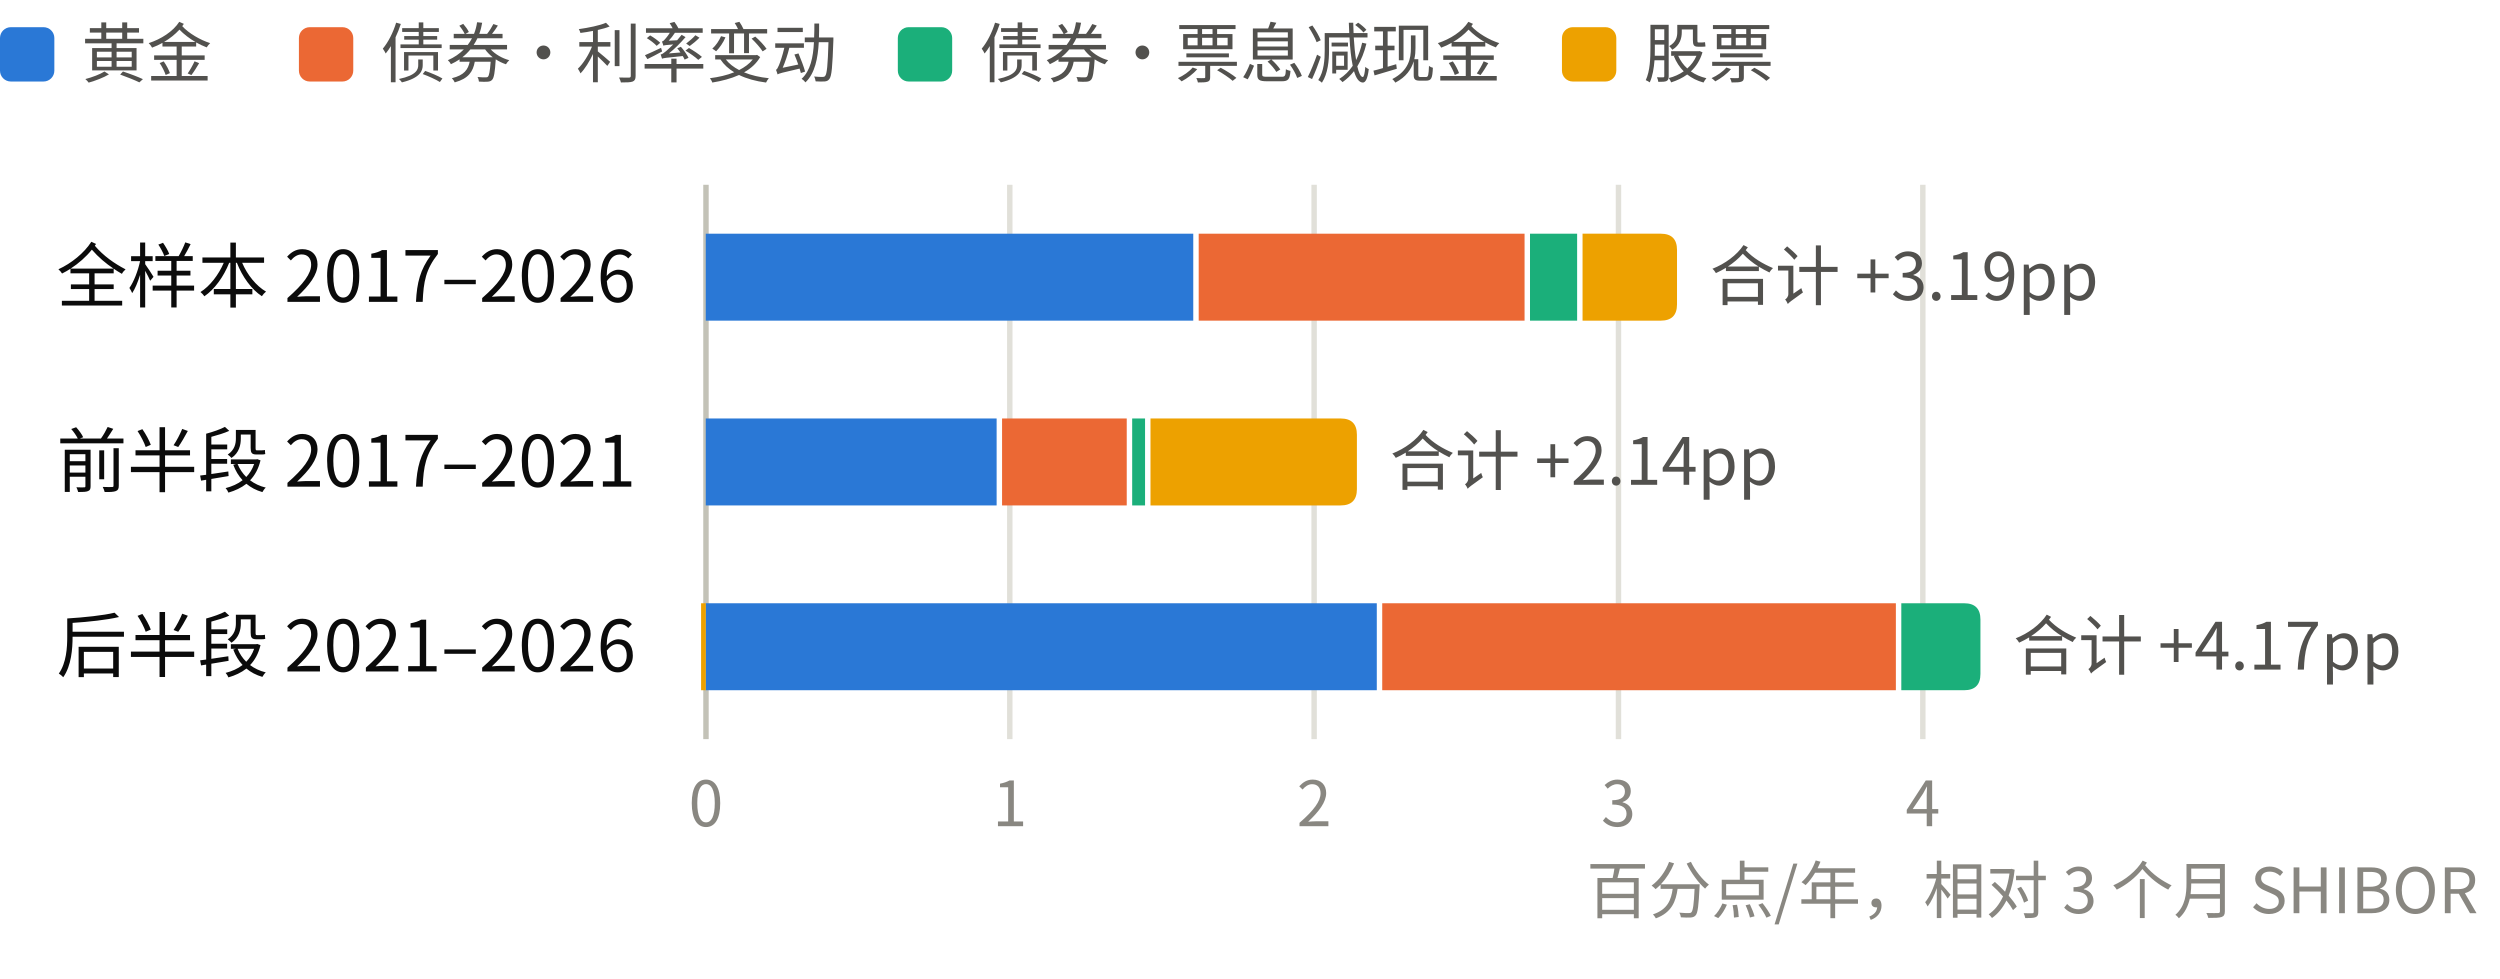
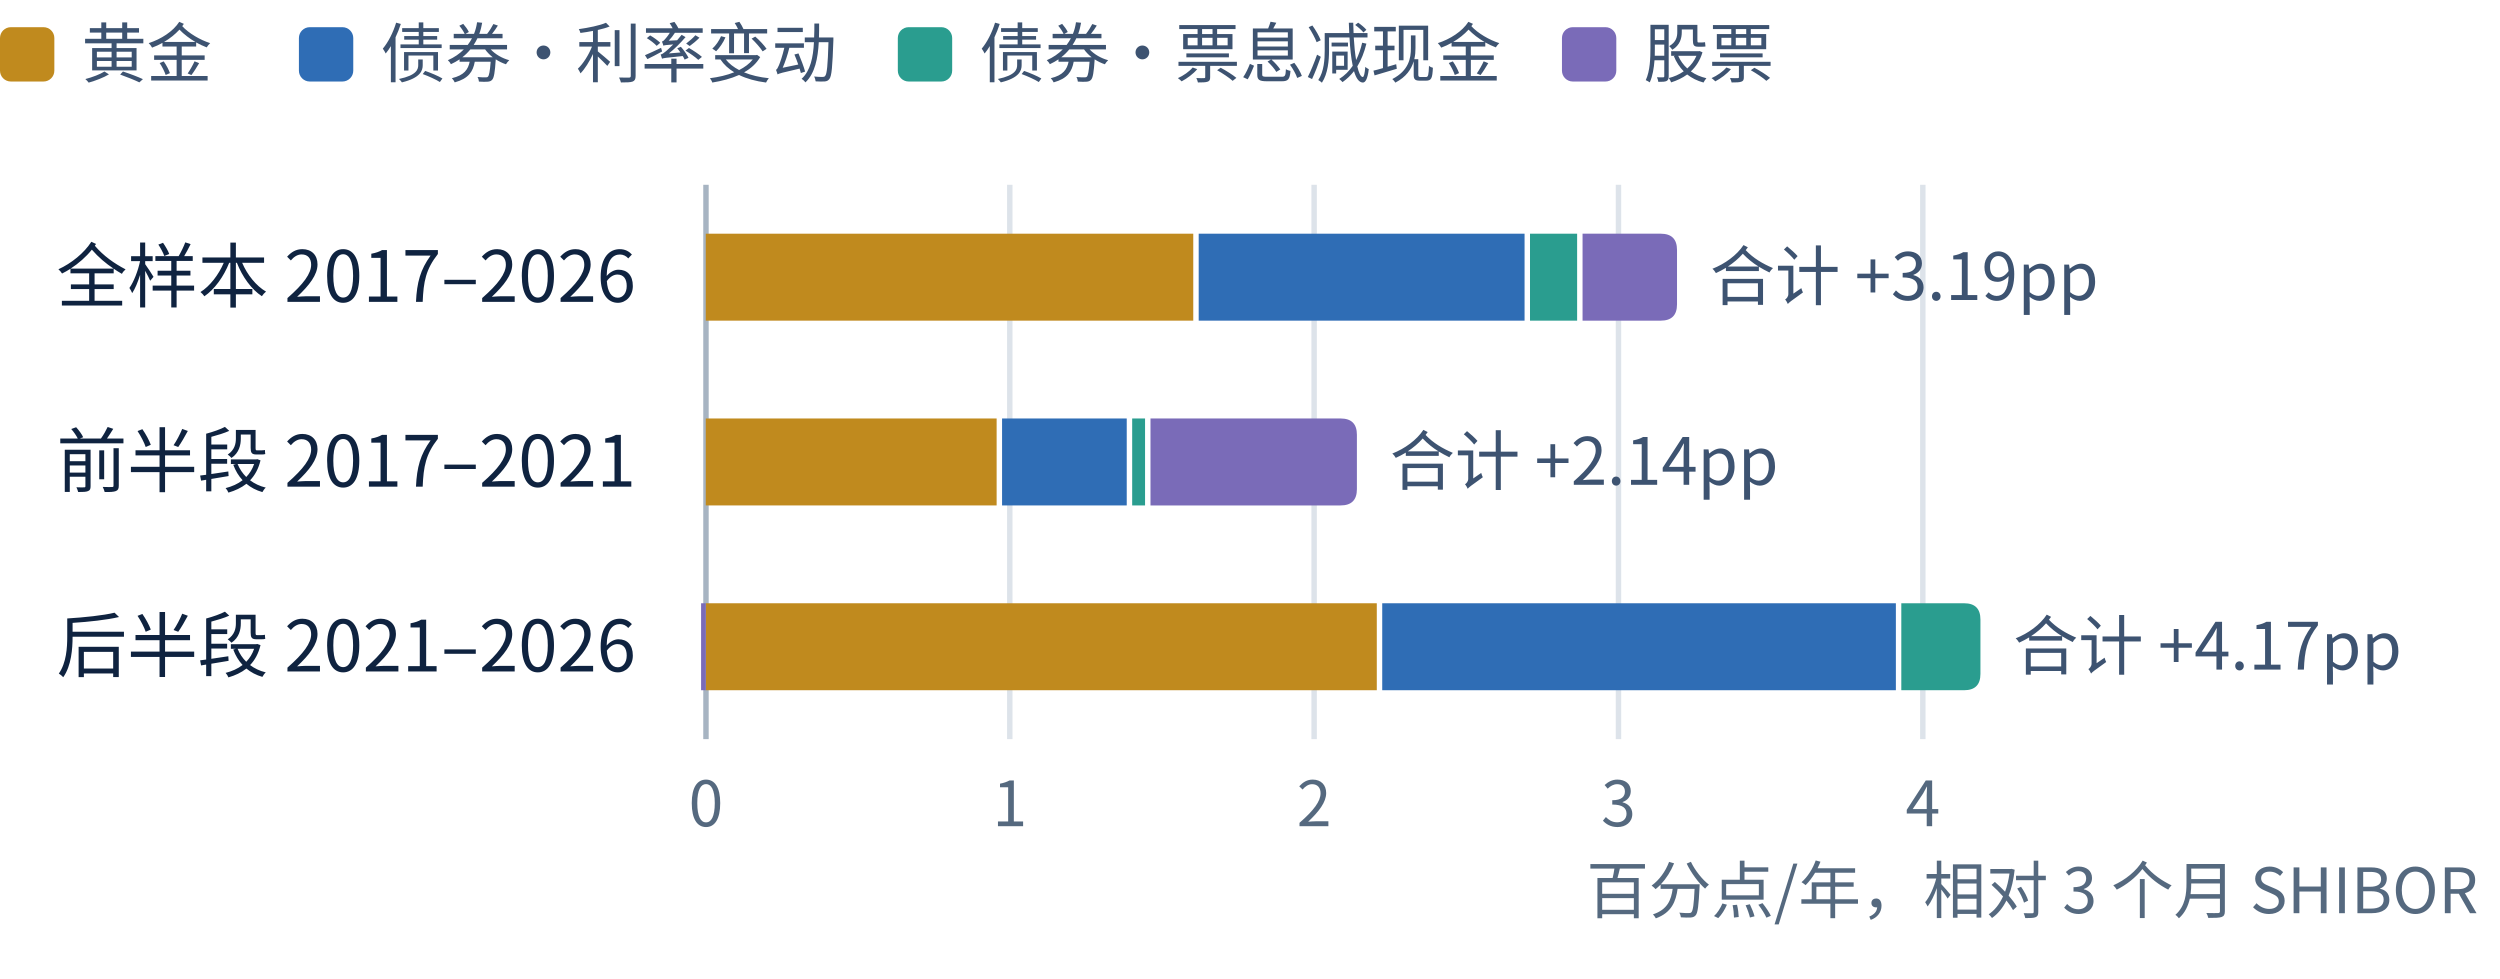
<svg xmlns="http://www.w3.org/2000/svg" class="vz" viewBox="0 0 460 180" role="img">
-   <style>.vz text{font-family:-apple-system,"PingFang SC","Hiragino Sans GB","Microsoft YaHei","Noto Sans CJK SC",sans-serif;fill:#0b0b0b;}.vz .t2{fill:#52514e;}.vz .t3{fill:#898781;}.vz .grid{stroke:#e1e0d9;stroke-width:1;}.vz .base{stroke:#c3c2b7;stroke-width:1;}</style>
-   <rect x="0.0" y="5.0" width="10" height="10" rx="2" fill="#2a78d6" />
+   <style>.vz text{font-family:-apple-system,"PingFang SC","Hiragino Sans GB","Microsoft YaHei","Noto Sans CJK SC",sans-serif;fill:#0F2340;}.vz .t2{fill:#3D5371;}.vz .t3{fill:#55697F;}.vz .grid{stroke:#DDE3EA;stroke-width:1;}.vz .base{stroke:#A7B4C2;stroke-width:1;}</style>
+   <rect x="0.0" y="5.0" width="10" height="10" rx="2" fill="#C08A1E" />
  <text x="15.0" y="10.0" font-size="12" text-anchor="start" dominant-baseline="middle" class="t2">黄金</text>
-   <rect x="55.0" y="5.0" width="10" height="10" rx="2" fill="#eb6834" />
+   <rect x="55.0" y="5.0" width="10" height="10" rx="2" fill="#2F6DB5" />
  <text x="70.0" y="10.0" font-size="12" text-anchor="start" dominant-baseline="middle" class="t2">债券·利率变动</text>
-   <rect x="165.2" y="5.0" width="10" height="10" rx="2" fill="#1baf7a" />
+   <rect x="165.2" y="5.0" width="10" height="10" rx="2" fill="#2A9D8F" />
  <text x="180.2" y="10.0" font-size="12" text-anchor="start" dominant-baseline="middle" class="t2">债券·票息减现金</text>
-   <rect x="287.4" y="5.0" width="10" height="10" rx="2" fill="#eda100" />
+   <rect x="287.4" y="5.0" width="10" height="10" rx="2" fill="#7A6BB8" />
  <text x="302.4" y="10.0" font-size="12" text-anchor="start" dominant-baseline="middle" class="t2">股票</text>
  <line x1="129.9" y1="34.0" x2="129.9" y2="136.0" class="base" />
  <text x="129.9" y="148.0" font-size="11.5" text-anchor="middle" dominant-baseline="middle" class="t3">0</text>
  <line x1="185.8" y1="34.0" x2="185.8" y2="136.0" class="grid" />
  <text x="185.8" y="148.0" font-size="11.5" text-anchor="middle" dominant-baseline="middle" class="t3">1</text>
  <line x1="241.8" y1="34.0" x2="241.8" y2="136.0" class="grid" />
  <text x="241.8" y="148.0" font-size="11.5" text-anchor="middle" dominant-baseline="middle" class="t3">2</text>
  <line x1="297.8" y1="34.0" x2="297.8" y2="136.0" class="grid" />
  <text x="297.8" y="148.0" font-size="11.5" text-anchor="middle" dominant-baseline="middle" class="t3">3</text>
  <line x1="353.8" y1="34.0" x2="353.8" y2="136.0" class="grid" />
  <text x="353.8" y="148.0" font-size="11.5" text-anchor="middle" dominant-baseline="middle" class="t3">4</text>
  <text x="456.0" y="164.0" font-size="11.5" text-anchor="end" dominant-baseline="middle" class="t3">百分点/年，相对 3 个月 SHIBOR</text>
  <text x="117.0" y="51.0" font-size="13" text-anchor="end" dominant-baseline="middle">全样本 2017–2026</text>
-   <path d="M129.86,43.00H219.56Q219.56,43.00 219.56,43.00V59.00Q219.56,59.00 219.56,59.00H129.86Z" fill="#2a78d6" />
-   <path d="M220.56,43.00H280.52Q280.52,43.00 280.52,43.00V59.00Q280.52,59.00 280.52,59.00H220.56Z" fill="#eb6834" />
-   <path d="M281.52,43.00H290.19Q290.19,43.00 290.19,43.00V59.00Q290.19,59.00 290.19,59.00H281.52Z" fill="#1baf7a" />
-   <path d="M291.19,43.00H305.57Q308.57,43.00 308.57,46.00V56.00Q308.57,59.00 305.57,59.00H291.19Z" fill="#eda100" />
+   <path d="M129.86,43.00H219.56Q219.56,43.00 219.56,43.00V59.00Q219.56,59.00 219.56,59.00H129.86Z" fill="#C08A1E" />
+   <path d="M220.56,43.00H280.52Q280.52,43.00 280.52,43.00V59.00Q280.52,59.00 280.52,59.00H220.56Z" fill="#2F6DB5" />
+   <path d="M281.52,43.00H290.19Q290.19,43.00 290.19,43.00V59.00Q290.19,59.00 290.19,59.00H281.52Z" fill="#2A9D8F" />
+   <path d="M291.19,43.00H305.57Q308.57,43.00 308.57,46.00V56.00Q308.57,59.00 305.57,59.00H291.19Z" fill="#7A6BB8" />
  <text x="314.6" y="51.0" font-size="12" text-anchor="start" dominant-baseline="middle" class="t2">合计 +3.19pp</text>
  <text x="117.0" y="85.0" font-size="13" text-anchor="end" dominant-baseline="middle">前半段 2017–2021</text>
-   <path d="M129.86,77.00H183.38Q183.38,77.00 183.38,77.00V93.00Q183.38,93.00 183.38,93.00H129.86Z" fill="#2a78d6" />
-   <path d="M184.38,77.00H207.32Q207.32,77.00 207.32,77.00V93.00Q207.32,93.00 207.32,93.00H184.38Z" fill="#eb6834" />
-   <path d="M208.32,77.00H210.69Q210.69,77.00 210.69,77.00V93.00Q210.69,93.00 210.69,93.00H208.32Z" fill="#1baf7a" />
-   <path d="M211.69,77.00H246.67Q249.67,77.00 249.67,80.00V90.00Q249.67,93.00 246.67,93.00H211.69Z" fill="#eda100" />
+   <path d="M129.86,77.00H183.38Q183.38,77.00 183.38,77.00V93.00Q183.38,93.00 183.38,93.00H129.86Z" fill="#C08A1E" />
+   <path d="M184.38,77.00H207.32Q207.32,77.00 207.32,77.00V93.00Q207.32,93.00 207.32,93.00H184.38Z" fill="#2F6DB5" />
+   <path d="M208.32,77.00H210.69Q210.69,77.00 210.69,77.00V93.00Q210.69,93.00 210.69,93.00H208.32Z" fill="#2A9D8F" />
+   <path d="M211.69,77.00H246.67Q249.67,77.00 249.67,80.00V90.00Q249.67,93.00 246.67,93.00H211.69Z" fill="#7A6BB8" />
  <text x="255.7" y="85.0" font-size="12" text-anchor="start" dominant-baseline="middle" class="t2">合计 +2.14pp</text>
  <text x="117.0" y="119.0" font-size="13" text-anchor="end" dominant-baseline="middle">后半段 2021–2026</text>
-   <path d="M129.86,111.00H253.33Q253.33,111.00 253.33,111.00V127.00Q253.33,127.00 253.33,127.00H129.86Z" fill="#2a78d6" />
-   <path d="M254.33,111.00H348.84Q348.84,111.00 348.84,111.00V127.00Q348.84,127.00 348.84,127.00H254.33Z" fill="#eb6834" />
-   <path d="M349.84,111.00H361.40Q364.40,111.00 364.40,114.00V124.00Q364.40,127.00 361.40,127.00H349.84Z" fill="#1baf7a" />
-   <path d="M129.86,111.00H129.00Q129.00,111.00 129.00,111.00V127.00Q129.00,127.00 129.00,127.00H129.86Z" fill="#eda100" />
+   <path d="M129.86,111.00H253.33Q253.33,111.00 253.33,111.00V127.00Q253.33,127.00 253.33,127.00H129.86Z" fill="#C08A1E" />
+   <path d="M254.33,111.00H348.84Q348.84,111.00 348.84,111.00V127.00Q348.84,127.00 348.84,127.00H254.33Z" fill="#2F6DB5" />
+   <path d="M349.84,111.00H361.40Q364.40,111.00 364.40,114.00V124.00Q364.40,127.00 361.40,127.00H349.84Z" fill="#2A9D8F" />
+   <path d="M129.86,111.00H129.00Q129.00,111.00 129.00,111.00V127.00Q129.00,127.00 129.00,127.00H129.86Z" fill="#7A6BB8" />
  <text x="370.4" y="119.0" font-size="12" text-anchor="start" dominant-baseline="middle" class="t2">合计 +4.17pp</text>
</svg>
